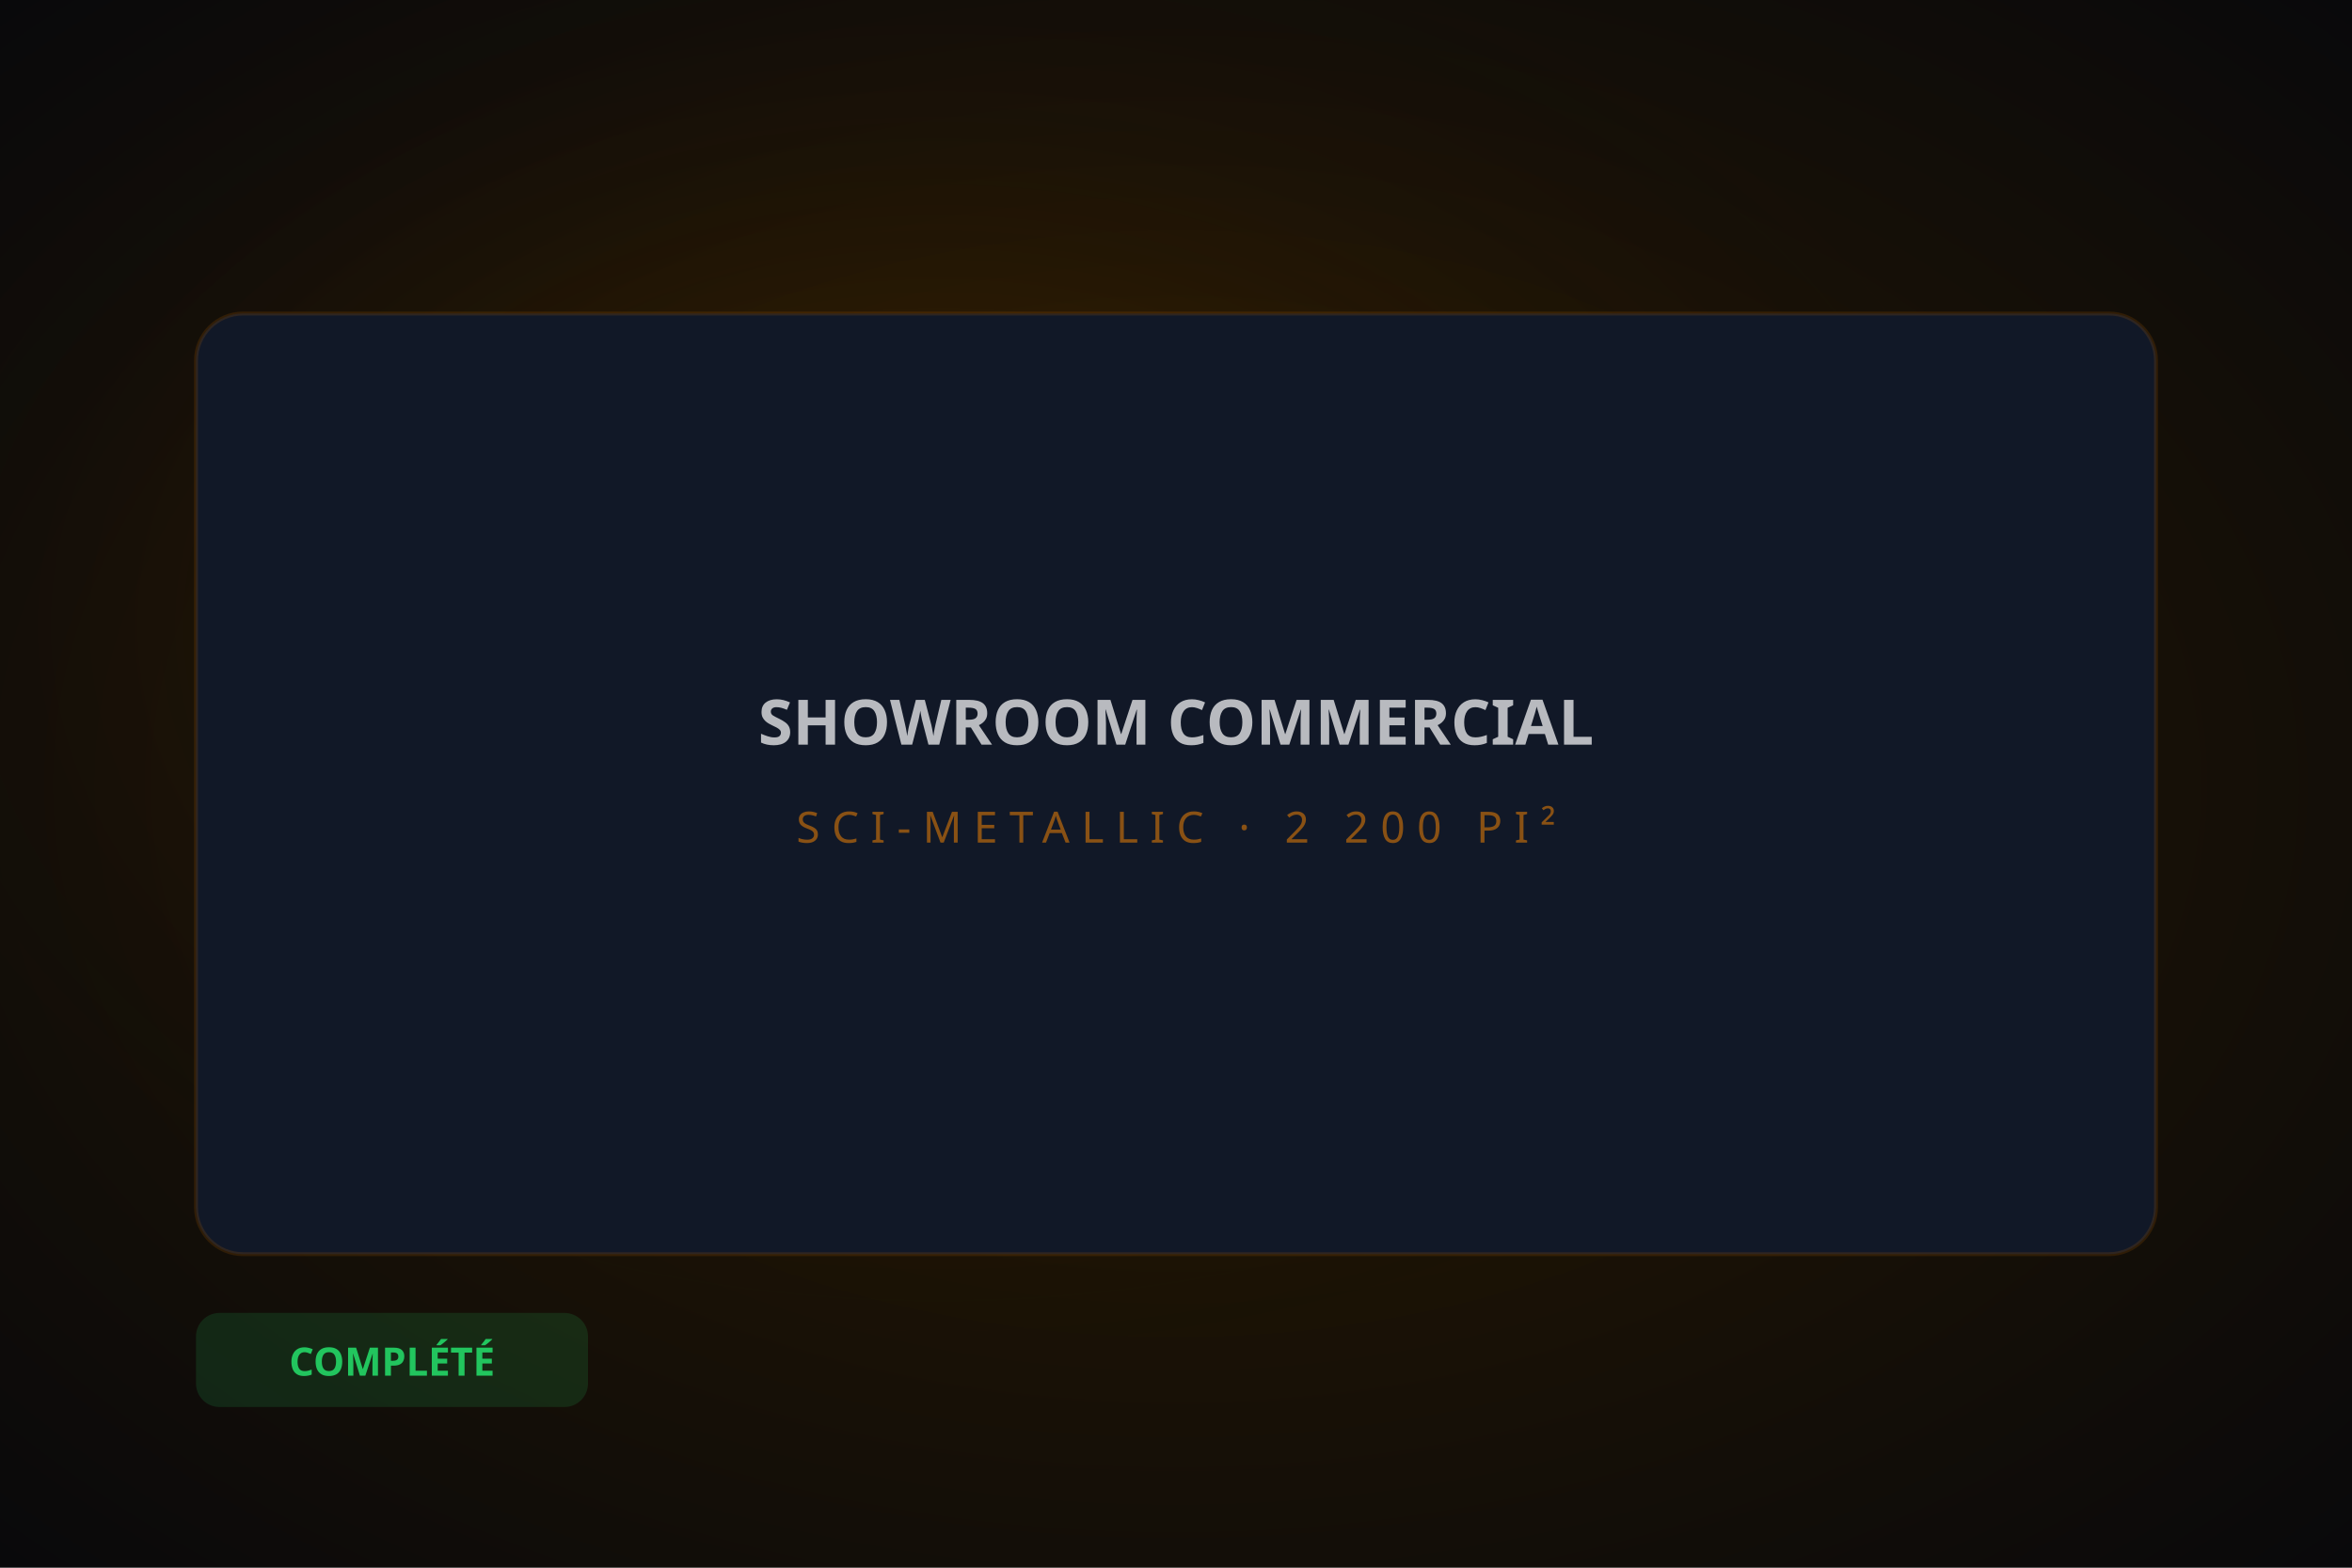
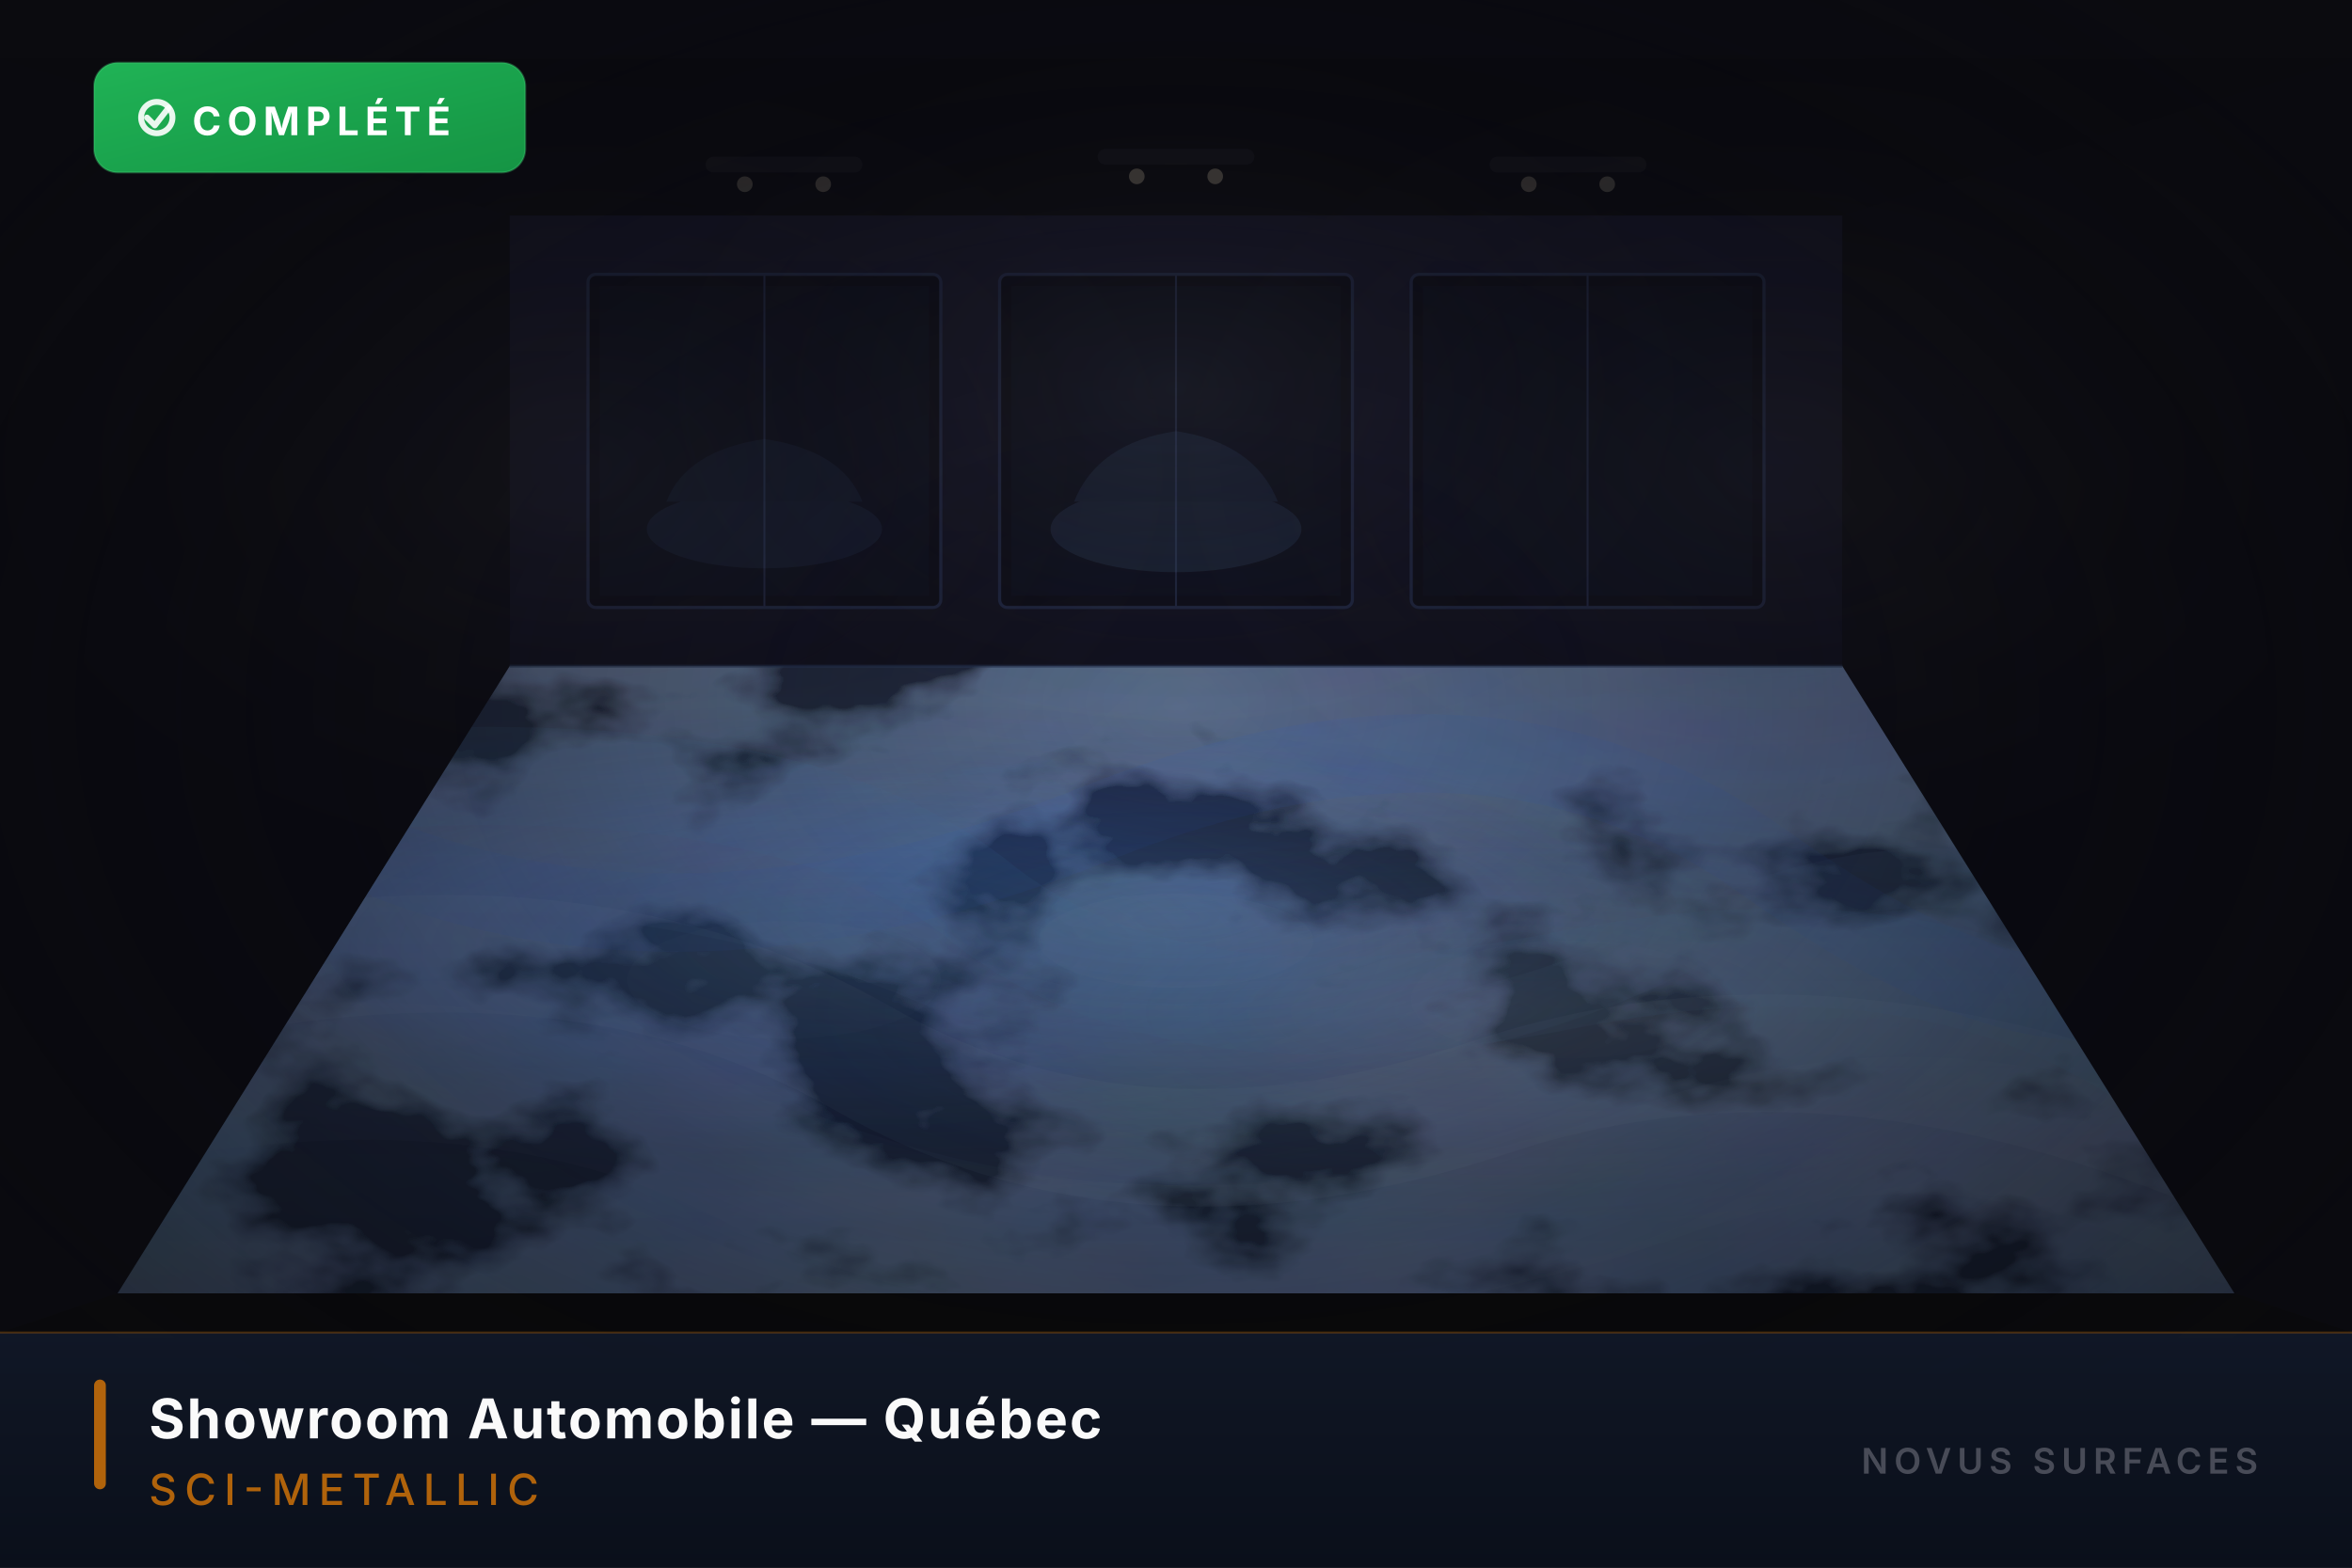
<svg xmlns="http://www.w3.org/2000/svg" viewBox="0 0 600 400" fill="none">
  <defs>
-     <radialGradient id="p3-bg" cx="50%" cy="50%" r="70%">
-       <stop offset="0%" stop-color="#2a1a00" />
+     <linearGradient id="p3-bg" x1="0" y1="0" x2="0" y2="1">
+       <stop offset="0%" stop-color="#0d0d18" />
      <stop offset="100%" stop-color="#09090b" />
-     </radialGradient>
-     <radialGradient id="p3-g" cx="40%" cy="40%" r="50%">
-       <stop offset="0%" stop-color="#d97706" stop-opacity="0.2" />
+     </linearGradient>
+     <linearGradient id="p3-floor" x1="0.3" y1="0" x2="0.7" y2="1">
+       <stop offset="0%" stop-color="#1a2540" />
+       <stop offset="30%" stop-color="#1e3050" />
+       <stop offset="60%" stop-color="#182844" />
+       <stop offset="100%" stop-color="#121e35" />
+     </linearGradient>
+     <radialGradient id="p3-swirl1" cx="35%" cy="45%" r="40%">
+       <stop offset="0%" stop-color="#4a8ac7" stop-opacity="0.2" />
+       <stop offset="50%" stop-color="#2563eb" stop-opacity="0.1" />
      <stop offset="100%" stop-color="transparent" />
    </radialGradient>
+     <radialGradient id="p3-swirl2" cx="65%" cy="55%" r="35%">
+       <stop offset="0%" stop-color="#c0c0d0" stop-opacity="0.15" />
+       <stop offset="50%" stop-color="#8090a0" stop-opacity="0.08" />
+       <stop offset="100%" stop-color="transparent" />
+     </radialGradient>
+     <radialGradient id="p3-swirl3" cx="50%" cy="40%" r="30%">
+       <stop offset="0%" stop-color="#6090c0" stop-opacity="0.12" />
+       <stop offset="100%" stop-color="transparent" />
+     </radialGradient>
+     <linearGradient id="p3-reflect" x1="0.5" y1="0" x2="0.5" y2="1">
+       <stop offset="0%" stop-color="#d97706" stop-opacity="0.06" />
+       <stop offset="30%" stop-color="#c0d0e0" stop-opacity="0.08" />
+       <stop offset="100%" stop-color="transparent" />
+     </linearGradient>
+     <linearGradient id="p3-wall" x1="0" y1="0" x2="0" y2="1">
+       <stop offset="0%" stop-color="#15152a" />
+       <stop offset="100%" stop-color="#101020" />
+     </linearGradient>
+     <radialGradient id="p3-spot1" cx="25%" cy="30%" r="30%">
+       <stop offset="0%" stop-color="#f5f0e0" stop-opacity="0.06" />
+       <stop offset="100%" stop-color="transparent" />
+     </radialGradient>
+     <radialGradient id="p3-spot2" cx="50%" cy="25%" r="25%">
+       <stop offset="0%" stop-color="#f5f0e0" stop-opacity="0.08" />
+       <stop offset="100%" stop-color="transparent" />
+     </radialGradient>
+     <radialGradient id="p3-spot3" cx="75%" cy="30%" r="30%">
+       <stop offset="0%" stop-color="#f5f0e0" stop-opacity="0.06" />
+       <stop offset="100%" stop-color="transparent" />
+     </radialGradient>
+     <filter id="p3-metallic" x="0%" y="0%" width="100%" height="100%">
+       <feTurbulence type="fractalNoise" baseFrequency="0.015 0.025" numOctaves="5" seed="8" result="turb" />
+       <feColorMatrix type="matrix" values="0.1 0 0 0 0.15  0 0.1 0 0 0.25  0 0 0.2 0 0.45  0 0 0 6 -2" in="turb" result="colored" />
+       <feBlend in="SourceGraphic" in2="colored" mode="screen" />
+     </filter>
+     <filter id="p3-noise" x="0%" y="0%" width="100%" height="100%">
+       <feTurbulence type="fractalNoise" baseFrequency="0.6" numOctaves="3" stitchTiles="stitch" />
+       <feColorMatrix type="saturate" values="0" />
+       <feBlend in="SourceGraphic" mode="multiply" />
+     </filter>
+     <radialGradient id="p3-vignette" cx="50%" cy="45%" r="60%">
+       <stop offset="0%" stop-color="transparent" />
+       <stop offset="100%" stop-color="#09090b" stop-opacity="0.65" />
+     </radialGradient>
+     <linearGradient id="p3-badge" x1="0" y1="0" x2="1" y2="1">
+       <stop offset="0%" stop-color="#22c55e" />
+       <stop offset="100%" stop-color="#16a34a" />
+     </linearGradient>
+     <linearGradient id="p3-bar" x1="0" y1="0" x2="0" y2="1">
+       <stop offset="0%" stop-color="#111827" stop-opacity="0.95" />
+       <stop offset="100%" stop-color="#0a0f1a" />
+     </linearGradient>
+     <clipPath id="p3-floorClip">
+       <polygon points="130,170 470,170 570,330 30,330" />
+     </clipPath>
  </defs>
  <rect width="600" height="400" fill="url(#p3-bg)" />
-   <rect width="600" height="400" fill="url(#p3-g)" />
-   <rect x="50" y="80" width="500" height="240" rx="12" fill="#111827" stroke="#d97706" stroke-opacity="0.15" />
-   <text x="300" y="190" text-anchor="middle" font-family="system-ui" font-size="16" font-weight="700" fill="white" opacity="0.7">SHOWROOM COMMERCIAL</text>
-   <text x="300" y="215" text-anchor="middle" font-family="system-ui" font-size="11" fill="#d97706" opacity="0.6" letter-spacing="3">SCI-METALLIC · 2 200 PI²</text>
-   <rect x="50" y="335" width="100" height="24" rx="6" fill="#22c55e" opacity="0.15" />
-   <text x="100" y="351" text-anchor="middle" font-family="system-ui" font-size="10" font-weight="600" fill="#22c55e">COMPLÉTÉ</text>
+   <polygon points="0,15 600,15 470,55 130,55" fill="#0b0b14" />
+   <g opacity="0.6">
+     <rect x="180" y="40" width="40" height="4" rx="2" fill="#1a1a28" />
+     <circle cx="190" cy="47" r="2" fill="#f5e6c8" opacity="0.4" />
+     <circle cx="210" cy="47" r="2" fill="#f5e6c8" opacity="0.4" />
+     <rect x="280" y="38" width="40" height="4" rx="2" fill="#1a1a28" />
+     <circle cx="290" cy="45" r="2" fill="#f5e6c8" opacity="0.5" />
+     <circle cx="310" cy="45" r="2" fill="#f5e6c8" opacity="0.5" />
+     <rect x="380" y="40" width="40" height="4" rx="2" fill="#1a1a28" />
+     <circle cx="390" cy="47" r="2" fill="#f5e6c8" opacity="0.4" />
+     <circle cx="410" cy="47" r="2" fill="#f5e6c8" opacity="0.4" />
+   </g>
+   <polygon points="130,55 470,55 470,170 130,170" fill="url(#p3-wall)" />
+   <rect x="150" y="70" width="90" height="85" rx="2" fill="#0c0c1a" stroke="#1f2540" stroke-width="0.8" />
+   <rect x="153" y="73" width="84" height="79" fill="#0e1020" opacity="0.8" />
+   <line x1="195" y1="70" x2="195" y2="155" stroke="#1f2540" stroke-width="0.5" />
+   <g opacity="0.12">
+     <ellipse cx="195" cy="135" rx="30" ry="10" fill="#4a6a9a" />
+     <path d="M170,128 Q175,115 195,112 Q215,115 220,128" fill="#3a5a8a" />
+   </g>
+   <rect x="255" y="70" width="90" height="85" rx="2" fill="#0c0c1a" stroke="#1f2540" stroke-width="0.8" />
+   <rect x="258" y="73" width="84" height="79" fill="#0e1020" opacity="0.8" />
+   <line x1="300" y1="70" x2="300" y2="155" stroke="#1f2540" stroke-width="0.5" />
+   <g opacity="0.15">
+     <ellipse cx="300" cy="135" rx="32" ry="11" fill="#5a7aaa" />
+     <path d="M274,128 Q280,113 300,110 Q320,113 326,128" fill="#4a6a9a" />
+   </g>
+   <rect x="360" y="70" width="90" height="85" rx="2" fill="#0c0c1a" stroke="#1f2540" stroke-width="0.8" />
+   <rect x="363" y="73" width="84" height="79" fill="#0e1020" opacity="0.8" />
+   <line x1="405" y1="70" x2="405" y2="155" stroke="#1f2540" stroke-width="0.5" />
+   <polygon points="0,15 130,55 130,170 30,330 0,340" fill="#0c0c16" />
+   <polygon points="600,15 470,55 470,170 570,330 600,340" fill="#0c0c16" />
+   <polygon points="130,170 470,170 570,330 30,330" fill="url(#p3-floor)" />
+   <g clip-path="url(#p3-floorClip)">
+     <polygon points="130,170 470,170 570,330 30,330" fill="#1a2540" filter="url(#p3-metallic)" opacity="0.6" />
+     <path d="M80,200 Q200,190 250,230 Q300,270 400,250 Q500,230 560,280" fill="none" stroke="#4a8ac7" stroke-width="25" stroke-opacity="0.08" stroke-linecap="round" />
+     <path d="M50,250 Q150,230 220,270 Q290,310 380,280 Q470,250 580,300" fill="none" stroke="#c0c8d8" stroke-width="30" stroke-opacity="0.06" stroke-linecap="round" />
+     <path d="M100,220 Q180,250 280,210 Q380,170 450,220 Q520,270 560,250" fill="none" stroke="#2563eb" stroke-width="20" stroke-opacity="0.07" stroke-linecap="round" />
+     <path d="M30,280 Q130,260 200,300 Q300,340 420,300 Q500,270 570,310" fill="none" stroke="#8090b0" stroke-width="35" stroke-opacity="0.05" stroke-linecap="round" />
+     <path d="M60,230 Q160,215 240,250 Q340,285 430,240 Q510,200 590,260" fill="none" stroke="#5a80b0" stroke-width="15" stroke-opacity="0.09" stroke-linecap="round" />
+     <rect x="30" y="170" width="540" height="160" fill="url(#p3-swirl1)" />
+     <rect x="30" y="170" width="540" height="160" fill="url(#p3-swirl2)" />
+     <rect x="30" y="170" width="540" height="160" fill="url(#p3-swirl3)" />
+   </g>
+   <polygon points="130,170 470,170 570,330 30,330" fill="url(#p3-reflect)" opacity="0.5" />
+   <g clip-path="url(#p3-floorClip)" opacity="0.15">
+     <ellipse cx="200" cy="250" rx="40" ry="15" fill="#d0d8e8" opacity="0.12" />
+     <ellipse cx="300" cy="240" rx="35" ry="12" fill="#e0e8f0" opacity="0.15" />
+     <ellipse cx="400" cy="255" rx="40" ry="15" fill="#d0d8e8" opacity="0.10" />
+   </g>
+   <rect width="600" height="400" fill="url(#p3-spot1)" />
+   <rect width="600" height="400" fill="url(#p3-spot2)" />
+   <rect width="600" height="400" fill="url(#p3-spot3)" />
+   <line x1="130" y1="170" x2="470" y2="170" stroke="#2a3a5a" stroke-width="0.8" opacity="0.5" />
+   <rect width="600" height="400" fill="url(#p3-vignette)" />
+   <rect width="600" height="400" fill="#09090b" opacity="0.025" filter="url(#p3-noise)" />
+   <g transform="translate(24, 16)">
+     <rect width="110" height="28" rx="6" fill="url(#p3-badge)" opacity="0.9" />
+     <rect width="110" height="28" rx="6" fill="none" stroke="#4ade80" stroke-width="0.5" stroke-opacity="0.3" />
+     <circle cx="16" cy="14" r="4" fill="none" stroke="white" stroke-width="1.5" opacity="0.9" />
+     <polyline points="13.5,14 15.5,16 19,11.5" fill="none" stroke="white" stroke-width="1.5" stroke-linecap="round" stroke-linejoin="round" opacity="0.9" />
+     <text x="58" y="18.5" text-anchor="middle" font-family="system-ui, -apple-system, sans-serif" font-size="10" font-weight="700" fill="white" letter-spacing="1.5">COMPLÉTÉ</text>
+   </g>
+   <rect x="0" y="340" width="600" height="60" fill="url(#p3-bar)" />
+   <line x1="0" y1="340" x2="600" y2="340" stroke="#d97706" stroke-width="0.5" stroke-opacity="0.3" />
+   <rect x="24" y="352" width="3" height="28" rx="1.5" fill="#d97706" opacity="0.8" />
+   <text x="38" y="367" font-family="system-ui, -apple-system, sans-serif" font-size="14" font-weight="700" fill="#fafafa" letter-spacing="0.5">Showroom Automobile — Québec</text>
+   <text x="38" y="384" font-family="system-ui, -apple-system, sans-serif" font-size="11" font-weight="500" fill="#d97706" opacity="0.8" letter-spacing="2">SCI-METALLIC</text>
+   <text x="576" y="376" text-anchor="end" font-family="system-ui, -apple-system, sans-serif" font-size="9" font-weight="600" fill="#a1a1aa" opacity="0.4" letter-spacing="1.5">NOVUS SURFACES</text>
</svg>
